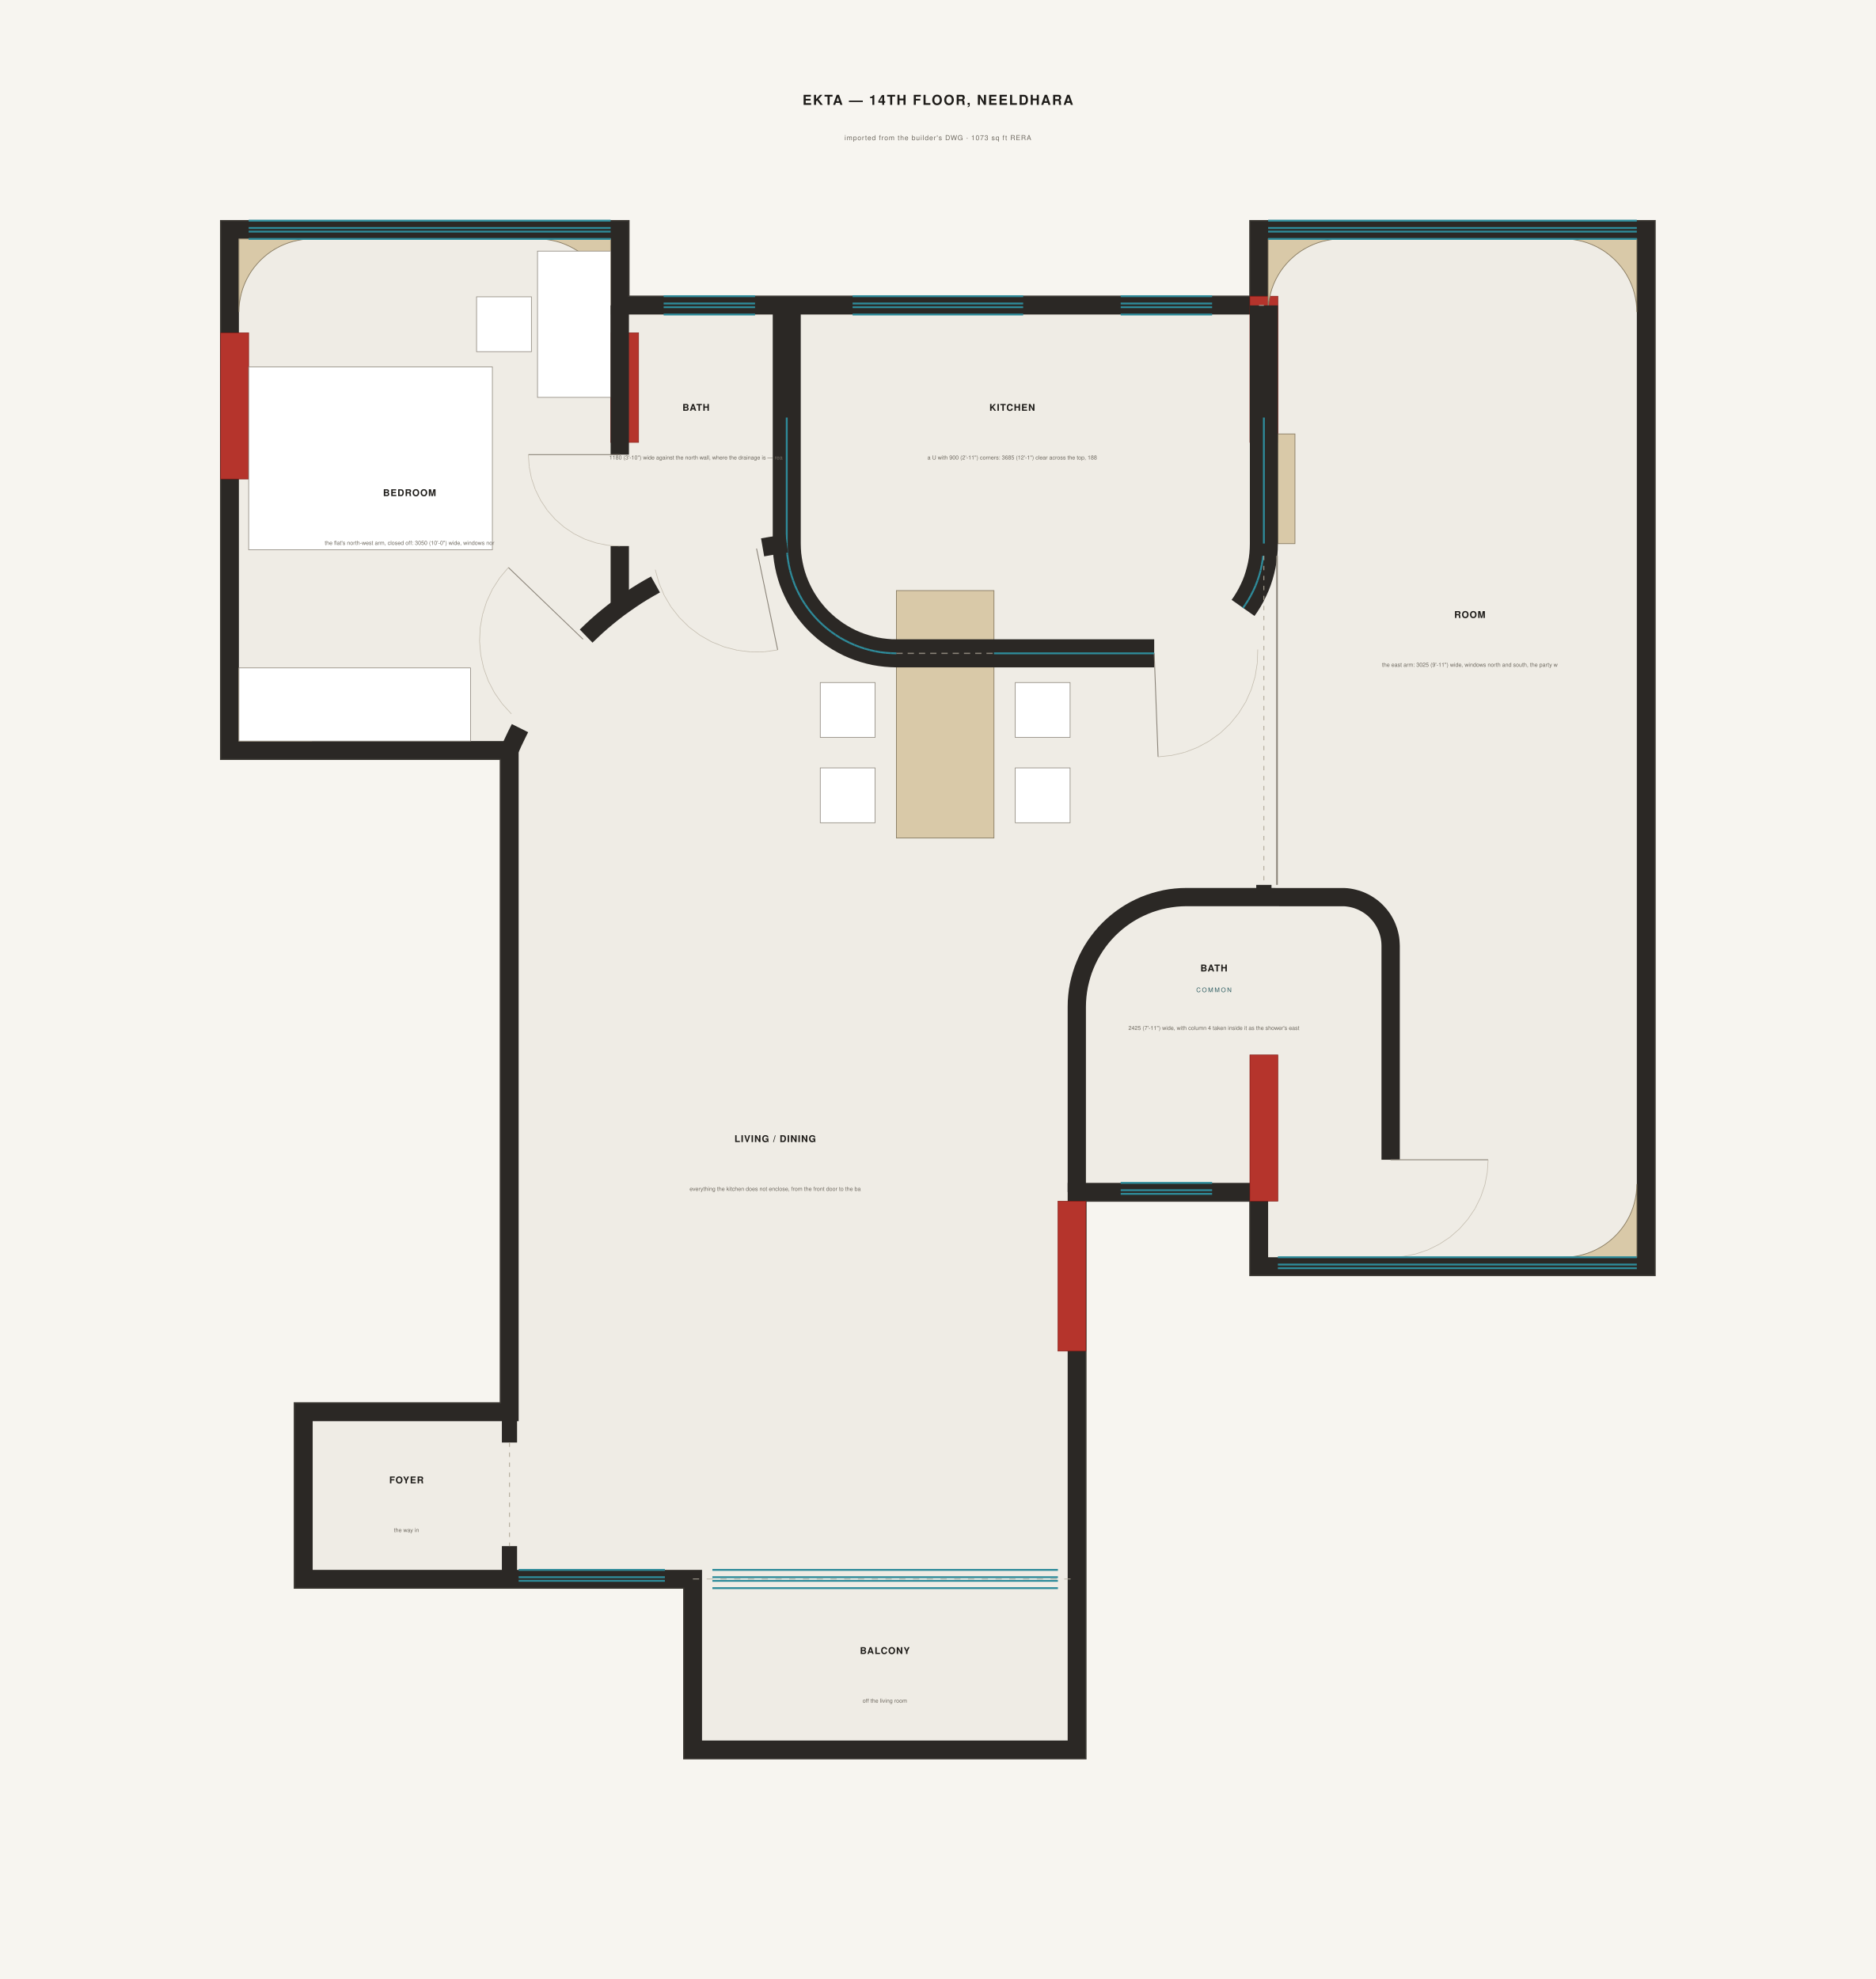
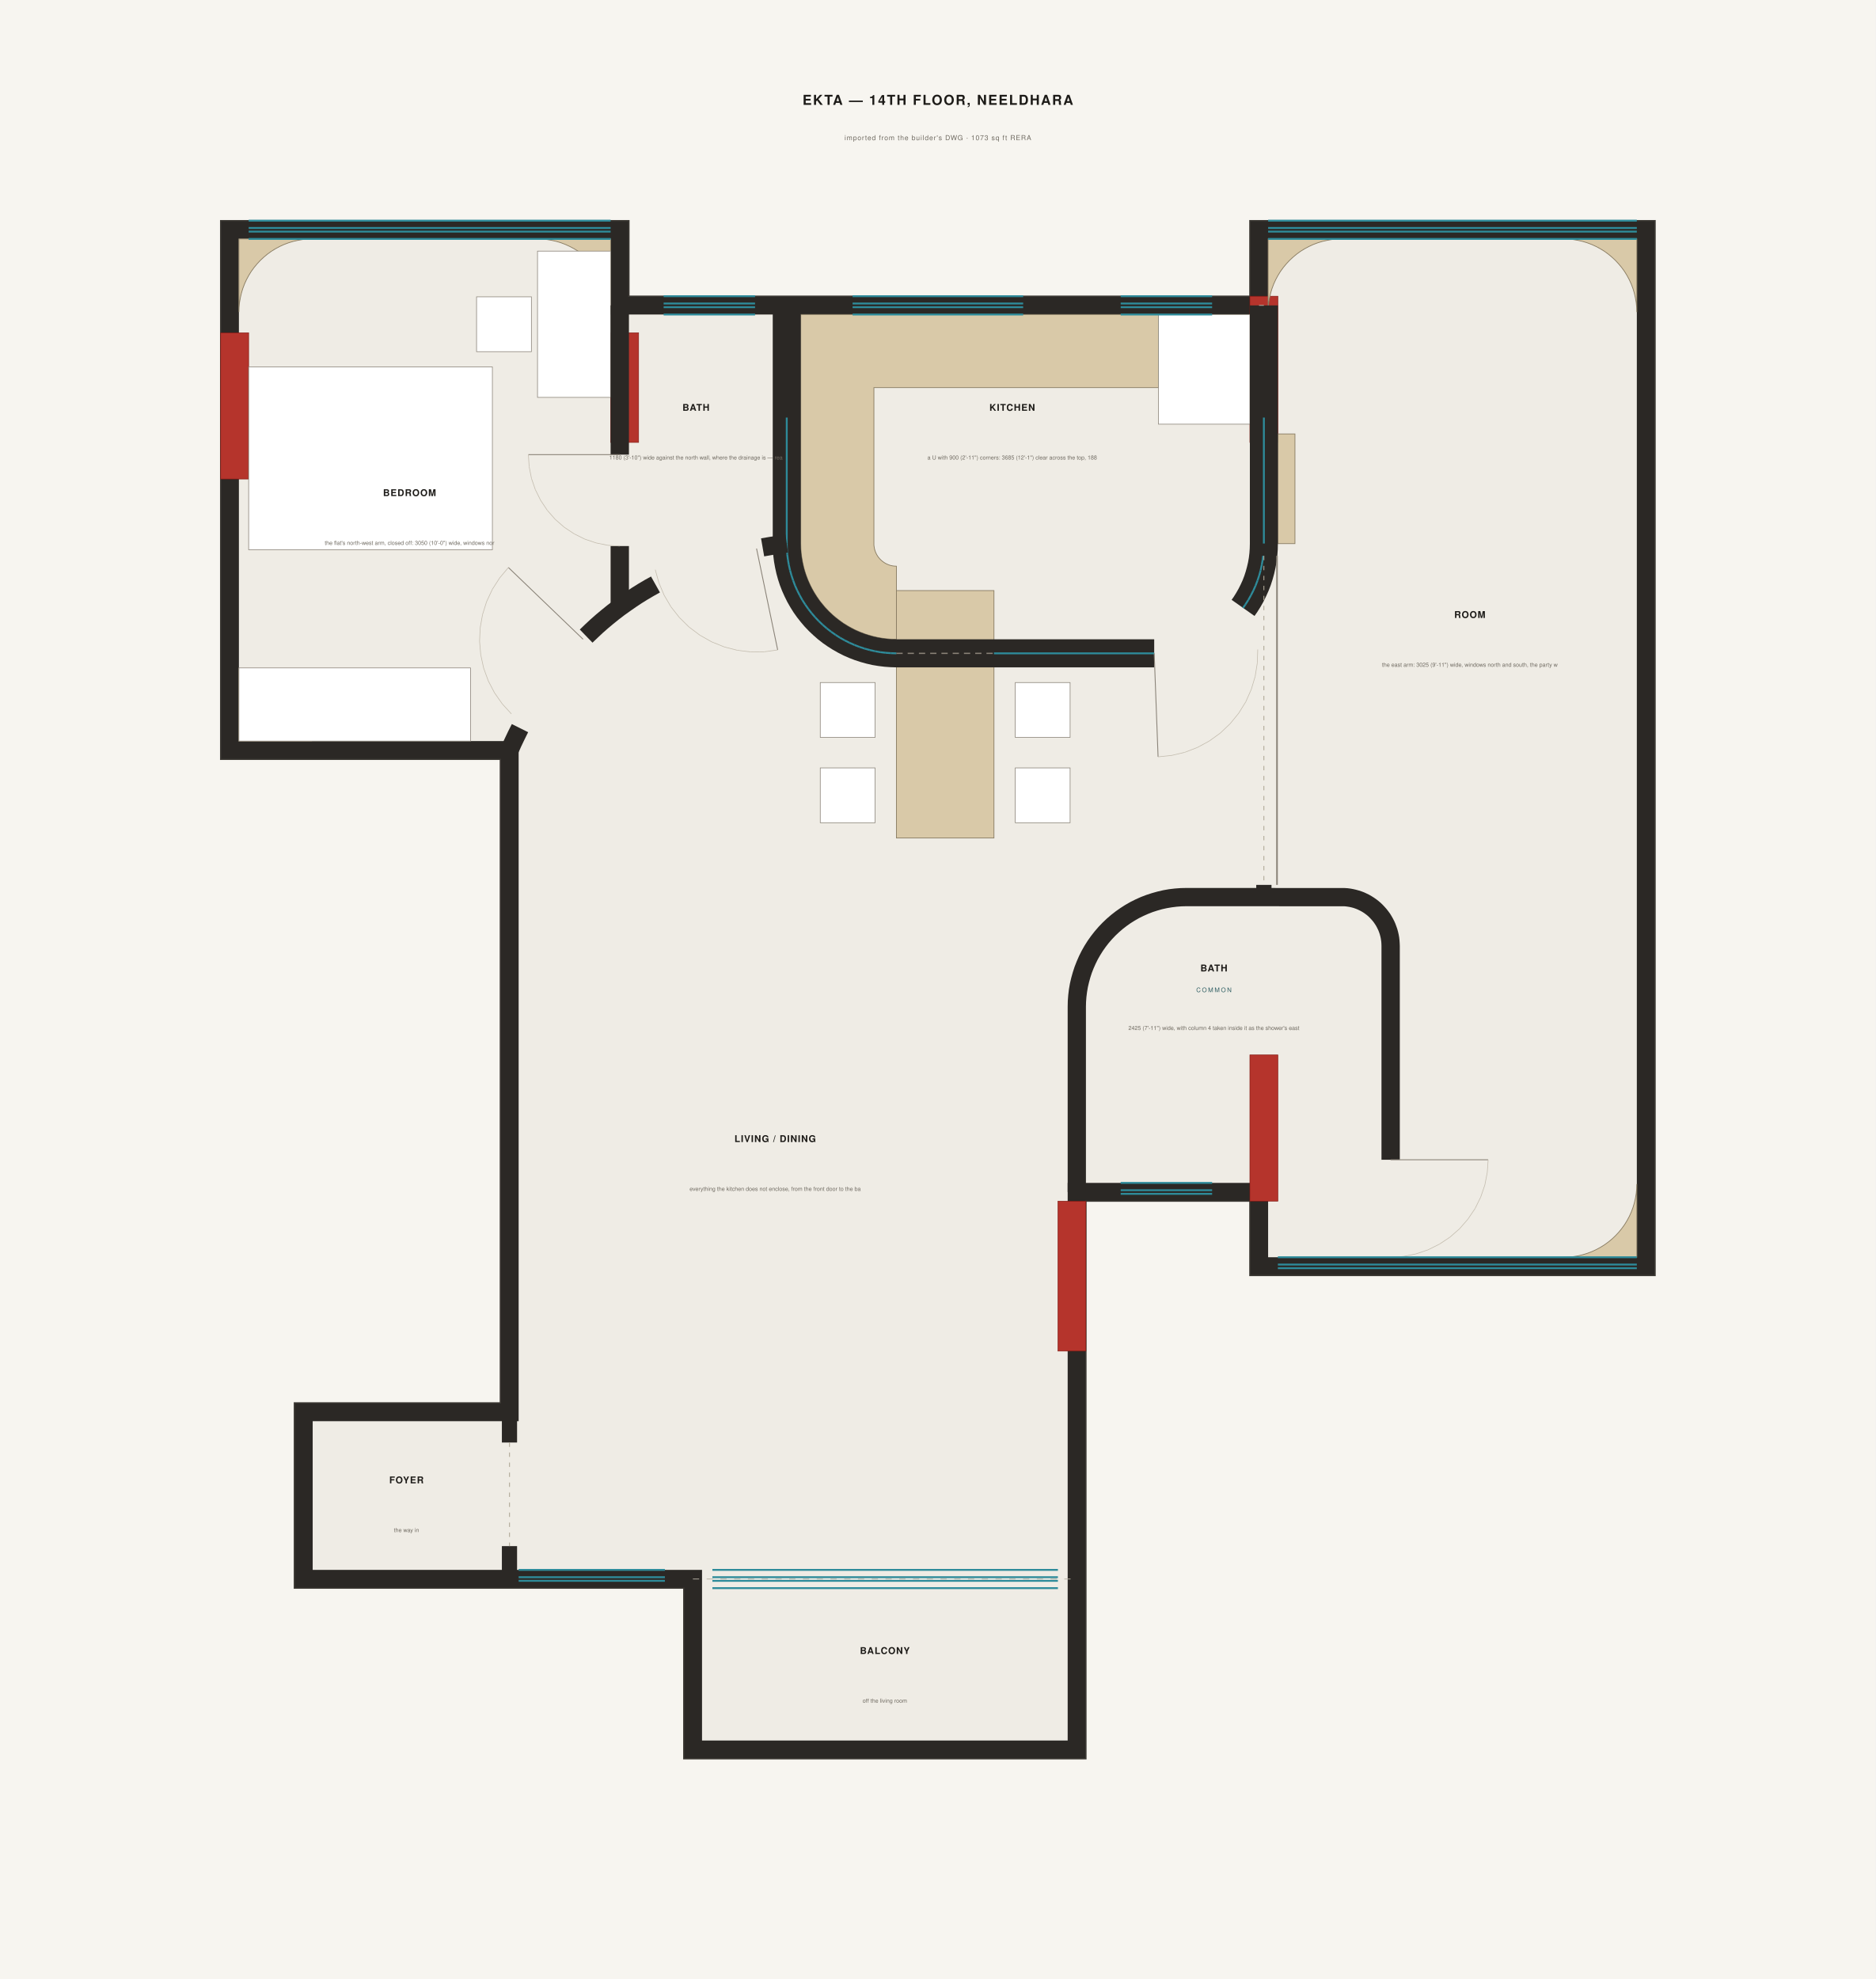
<svg xmlns="http://www.w3.org/2000/svg" width="3000" height="3165" viewBox="0 0 3000 3165">
  <rect x="0" y="0" width="3000" height="3165" fill="#f7f5f0" />
  <g id="L-floor">
    <polygon points="352.9,352.9 1005.9,352.9 1005.9,473.7 1999.0,473.7 1999.0,352.9 2647.1,352.9 2647.1,2039.9 1999.0,2039.9 1999.0,1921.0 1736.8,1921.0 1736.8,2812.8 1093.6,2812.8 1093.6,2539.9 470.8,2539.9 470.8,2243.6 800.2,2243.6 800.2,1214.4 352.9,1214.4" fill="#2b2825" stroke="#3b3833" stroke-width="2.0" />
    <polygon points="382.1,382.1 976.6,382.1 976.6,503.0 2028.2,503.0 2028.2,382.1 2617.9,382.1 2617.9,2010.7 2028.2,2010.7 2028.2,1891.8 1707.6,1891.8 1707.6,2539.9 1707.6,2783.6 1122.8,2783.6 1122.8,2539.9 1122.8,2510.7 500.1,2510.7 500.1,2272.9 829.5,2272.9 829.5,1185.2 382.1,1185.2" fill="#efece5" stroke="none" stroke-width="1.0" />
  </g>
  <g id="L-ref">
    <rect x="1999.0" y="473.7" width="44.8" height="233.9" fill="#b5342c" stroke="#7c1610" stroke-width="0.8" />
    <rect x="352.9" y="532.2" width="44.8" height="233.9" fill="#b5342c" stroke="#7c1610" stroke-width="0.8" />
    <rect x="976.6" y="532.2" width="44.8" height="175.4" fill="#b5342c" stroke="#7c1610" stroke-width="0.8" />
    <rect x="1999.0" y="1687.1" width="44.8" height="233.9" fill="#b5342c" stroke="#7c1610" stroke-width="0.8" />
    <rect x="1692.0" y="1921.0" width="44.8" height="239.8" fill="#b5342c" stroke="#7c1610" stroke-width="0.8" />
  </g>
  <g id="L-furniture">
    <polygon points="382.1,382.1 499.1,382.1 491.4,382.4 483.8,383.1 476.3,384.4 468.8,386.1 461.5,388.3 454.3,391.0 447.3,394.2 440.6,397.8 434.1,401.8 427.9,406.3 422.0,411.2 416.4,416.4 411.2,422.0 406.3,427.9 401.8,434.1 397.8,440.6 394.2,447.3 391.0,454.3 388.3,461.5 386.1,468.8 384.4,476.3 383.1,483.8 382.4,491.4 382.1,499.1" fill="#d9c9a8" stroke="#8a7d63" stroke-width="1.2" />
    <polygon points="976.6,382.1 859.7,382.1 867.3,382.4 874.9,383.1 882.5,384.4 890.0,386.1 897.3,388.3 904.4,391.0 911.4,394.2 918.2,397.8 924.7,401.8 930.9,406.3 936.8,411.2 942.4,416.4 947.6,422.0 952.5,427.9 956.9,434.1 961.0,440.6 964.6,447.3 967.7,454.3 970.4,461.5 972.7,468.8 974.4,476.3 975.6,483.8 976.4,491.4 976.6,499.1" fill="#d9c9a8" stroke="#8a7d63" stroke-width="1.2" />
    <polygon points="382.1,1185.2 382.1,1068.2 382.4,1075.9 383.1,1083.5 384.4,1091.1 386.1,1098.5 388.3,1105.9 391.0,1113.0 394.2,1120.0 397.8,1126.7 401.8,1133.2 406.3,1139.5 411.2,1145.4 416.4,1151.0 422.0,1156.2 427.9,1161.0 434.1,1165.5 440.6,1169.5 447.3,1173.1 454.3,1176.3 461.5,1179.0 468.8,1181.2 476.3,1183.0 483.8,1184.2 491.4,1184.9 499.1,1185.2" fill="#d9c9a8" stroke="#8a7d63" stroke-width="1.2" />
    <polygon points="2028.2,382.1 2028.2,499.1 2028.5,491.4 2029.2,483.8 2030.5,476.3 2032.2,468.8 2034.4,461.5 2037.1,454.3 2040.3,447.3 2043.9,440.6 2047.9,434.1 2052.4,427.9 2057.3,422.0 2062.5,416.4 2068.1,411.2 2074.0,406.3 2080.2,401.8 2086.7,397.8 2093.5,394.2 2100.4,391.0 2107.6,388.3 2114.9,386.1 2122.4,384.4 2129.9,383.1 2137.5,382.4 2145.2,382.1" fill="#d9c9a8" stroke="#8a7d63" stroke-width="1.2" />
    <polygon points="2617.9,382.1 2500.9,382.1 2508.6,382.4 2516.2,383.1 2523.7,384.4 2531.2,386.1 2538.5,388.3 2545.7,391.0 2552.7,394.2 2559.4,397.8 2565.9,401.8 2572.1,406.3 2578.0,411.2 2583.6,416.4 2588.8,422.0 2593.7,427.9 2598.2,434.1 2602.2,440.6 2605.8,447.3 2609.0,454.3 2611.7,461.5 2613.9,468.8 2615.6,476.3 2616.9,483.8 2617.6,491.4 2617.9,499.1" fill="#d9c9a8" stroke="#8a7d63" stroke-width="1.2" />
    <polygon points="2617.9,2010.7 2617.9,1893.7 2617.6,1901.4 2616.9,1909.0 2615.6,1916.6 2613.9,1924.0 2611.7,1931.3 2609.0,1938.5 2605.8,1945.5 2602.2,1952.2 2598.2,1958.7 2593.7,1964.9 2588.8,1970.9 2583.6,1976.4 2578.0,1981.7 2572.1,1986.5 2565.9,1991.0 2559.4,1995.0 2552.7,1998.6 2545.7,2001.8 2538.5,2004.5 2531.2,2006.7 2523.7,2008.5 2516.2,2009.7 2508.6,2010.4 2500.9,2010.7" fill="#d9c9a8" stroke="#8a7d63" stroke-width="1.2" />
    <polygon points="1433.7,944.5 1589.7,944.5 1589.7,1340.2 1433.7,1340.2" fill="#d9c9a8" stroke="#8a7d63" stroke-width="1.2" />
    <rect x="1311.9" y="1091.6" width="87.7" height="87.7" fill="#ffffff" stroke="#8a8378" stroke-width="1.0" />
    <rect x="1311.9" y="1228.1" width="87.7" height="87.7" fill="#ffffff" stroke="#8a8378" stroke-width="1.0" />
    <rect x="1623.8" y="1091.6" width="87.7" height="87.7" fill="#ffffff" stroke="#8a8378" stroke-width="1.0" />
    <rect x="1623.8" y="1228.1" width="87.7" height="87.7" fill="#ffffff" stroke="#8a8378" stroke-width="1.0" />
    <polygon points="2043.8,694.0 2071.1,694.0 2071.1,869.4 2043.8,869.4" fill="#d9c9a8" stroke="#8a7d63" stroke-width="1.2" />
    <rect x="382.1" y="1068.2" width="370.4" height="117.0" fill="#ffffff" stroke="#8a8378" stroke-width="1.0" />
    <rect x="397.7" y="586.8" width="389.8" height="292.4" fill="#ffffff" stroke="#8a8378" stroke-width="1.0" />
    <rect x="859.7" y="401.6" width="117.0" height="233.9" fill="#ffffff" stroke="#8a8378" stroke-width="1.0" />
    <rect x="762.2" y="474.7" width="87.7" height="87.7" fill="#ffffff" stroke="#8a8378" stroke-width="1.0" />
+     <polygon points="1433.7,1022.4 1423.7,1022.1 1413.7,1021.1 1403.9,1019.5 1394.1,1017.2 1384.5,1014.3 1375.2,1010.8 1366.1,1006.7 1357.2,1001.9 1348.7,996.7 1340.6,990.8 1332.8,984.5 1325.5,977.6 1318.7,970.3 1312.3,962.6 1306.5,954.4 1301.2,945.9 1296.5,937.1 1292.4,928.0 1288.8,918.6 1285.9,909.0 1283.7,899.3 1282.0,889.4 1281.0,879.4 1280.7,869.4 1280.7,503.0 1852.8,503.0 1852.8,619.9 1397.7,619.9 1397.7,869.4 1397.7,871.8 1398.0,874.1 1398.4,876.5 1398.9,878.8 1399.6,881.0 1400.4,883.2 1401.4,885.4 1402.5,887.5 1403.7,889.5 1405.1,891.4 1406.6,893.2 1408.2,894.9 1409.9,896.5 1411.8,898.0 1413.7,899.4 1415.7,900.7 1417.8,901.8 1419.9,902.7 1422.1,903.6 1424.4,904.3 1426.7,904.8 1429.0,905.2 1431.4,905.4 1433.7,905.5" fill="#d9c9a8" stroke="#8a7d63" stroke-width="1.2" />
+     <rect x="1852.8" y="503.0" width="146.2" height="175.4" fill="#ffffff" stroke="#8a8378" stroke-width="1.0" />
  </g>
  <g id="L-floor-walls">
    <polygon points="1235.9,488.4 1235.9,869.4 1236.1,879.1 1236.8,888.8 1238.0,898.5 1239.7,908.0 1241.8,917.5 1244.4,926.9 1247.4,936.1 1250.9,945.1 1254.9,954.0 1259.2,962.7 1264.0,971.1 1269.2,979.4 1274.8,987.3 1280.8,994.9 1287.1,1002.3 1293.8,1009.3 1300.9,1016.0 1308.2,1022.4 1315.9,1028.4 1323.8,1033.9 1332.0,1039.1 1340.5,1043.9 1349.1,1048.3 1358.0,1052.2 1367.1,1055.7 1376.3,1058.7 1385.6,1061.3 1395.1,1063.5 1404.7,1065.1 1414.4,1066.3 1424.0,1067.0 1433.7,1067.3 1846.0,1067.3 1846.0,1022.4 1433.7,1022.4 1426.2,1022.3 1418.7,1021.7 1411.3,1020.8 1403.9,1019.5 1396.6,1017.9 1389.3,1015.8 1382.2,1013.5 1375.2,1010.8 1368.3,1007.8 1361.6,1004.4 1355.1,1000.7 1348.7,996.7 1342.6,992.3 1336.6,987.7 1331.0,982.8 1325.5,977.6 1320.3,972.2 1315.5,966.5 1310.8,960.6 1306.5,954.4 1302.5,948.1 1298.8,941.6 1295.4,934.8 1292.4,928.0 1289.7,921.0 1287.3,913.9 1285.3,906.6 1283.7,899.3 1282.4,891.9 1281.4,884.4 1280.9,877.0 1280.7,869.4 1280.7,488.4" fill="#2b2825" stroke="none" stroke-width="1.0" />
    <polygon points="2006.4,985.1 2010.5,979.3 2015.7,971.1 2020.5,962.7 2024.8,954.0 2028.8,945.1 2032.3,936.1 2035.3,926.9 2037.9,917.5 2040.0,908.0 2041.7,898.5 2042.9,888.8 2043.6,879.1 2043.8,869.4 2043.8,488.4 1999.0,488.4 1999.0,869.4 1998.8,877.0 1998.3,884.4 1997.4,891.9 1996.1,899.3 1994.4,906.6 1992.4,913.9 1990.1,921.0 1987.4,928.0 1984.3,934.8 1980.9,941.6 1977.2,948.1 1973.2,954.5 1969.8,959.3" fill="#2b2825" stroke="none" stroke-width="1.0" />
    <line x1="1258.3" y1="667.8" x2="1258.3" y2="869.4" stroke="#2e8b9a" stroke-width="3.0" />
    <line x1="1258.3" y1="869.4" x2="1258.5" y2="878.0" stroke="#2e8b9a" stroke-width="3.0" />
    <line x1="1258.5" y1="878.0" x2="1259.1" y2="886.6" stroke="#2e8b9a" stroke-width="3.0" />
    <line x1="1259.1" y1="886.6" x2="1260.2" y2="895.2" stroke="#2e8b9a" stroke-width="3.0" />
    <line x1="1260.2" y1="895.2" x2="1261.7" y2="903.7" stroke="#2e8b9a" stroke-width="3.0" />
    <line x1="1261.7" y1="903.7" x2="1263.6" y2="912.1" stroke="#2e8b9a" stroke-width="3.0" />
    <line x1="1263.6" y1="912.1" x2="1265.9" y2="920.4" stroke="#2e8b9a" stroke-width="3.0" />
    <line x1="1265.9" y1="920.4" x2="1268.6" y2="928.5" stroke="#2e8b9a" stroke-width="3.0" />
    <line x1="1268.6" y1="928.5" x2="1271.6" y2="936.6" stroke="#2e8b9a" stroke-width="3.0" />
    <line x1="1271.6" y1="936.6" x2="1275.1" y2="944.4" stroke="#2e8b9a" stroke-width="3.0" />
    <line x1="1275.1" y1="944.4" x2="1279.0" y2="952.1" stroke="#2e8b9a" stroke-width="3.0" />
    <line x1="1279.0" y1="952.1" x2="1283.2" y2="959.6" stroke="#2e8b9a" stroke-width="3.0" />
    <line x1="1283.2" y1="959.6" x2="1287.9" y2="966.9" stroke="#2e8b9a" stroke-width="3.0" />
    <line x1="1287.9" y1="966.9" x2="1292.8" y2="973.9" stroke="#2e8b9a" stroke-width="3.0" />
    <line x1="1292.8" y1="973.9" x2="1298.1" y2="980.7" stroke="#2e8b9a" stroke-width="3.0" />
    <line x1="1298.1" y1="980.7" x2="1303.7" y2="987.2" stroke="#2e8b9a" stroke-width="3.0" />
    <line x1="1303.7" y1="987.2" x2="1309.7" y2="993.5" stroke="#2e8b9a" stroke-width="3.0" />
    <line x1="1309.7" y1="993.5" x2="1315.9" y2="999.4" stroke="#2e8b9a" stroke-width="3.0" />
    <line x1="1315.9" y1="999.4" x2="1322.4" y2="1005.0" stroke="#2e8b9a" stroke-width="3.0" />
    <line x1="1322.4" y1="1005.0" x2="1329.2" y2="1010.3" stroke="#2e8b9a" stroke-width="3.0" />
    <line x1="1329.2" y1="1010.3" x2="1336.3" y2="1015.3" stroke="#2e8b9a" stroke-width="3.0" />
    <line x1="1336.3" y1="1015.3" x2="1343.5" y2="1019.9" stroke="#2e8b9a" stroke-width="3.0" />
    <line x1="1343.5" y1="1019.9" x2="1351.0" y2="1024.1" stroke="#2e8b9a" stroke-width="3.0" />
    <line x1="1351.0" y1="1024.1" x2="1358.7" y2="1028.0" stroke="#2e8b9a" stroke-width="3.0" />
    <line x1="1358.7" y1="1028.0" x2="1366.6" y2="1031.5" stroke="#2e8b9a" stroke-width="3.0" />
    <line x1="1366.6" y1="1031.5" x2="1374.6" y2="1034.6" stroke="#2e8b9a" stroke-width="3.0" />
    <line x1="1374.6" y1="1034.6" x2="1382.8" y2="1037.3" stroke="#2e8b9a" stroke-width="3.0" />
    <line x1="1382.8" y1="1037.3" x2="1391.1" y2="1039.6" stroke="#2e8b9a" stroke-width="3.0" />
    <line x1="1391.1" y1="1039.6" x2="1399.5" y2="1041.5" stroke="#2e8b9a" stroke-width="3.0" />
    <line x1="1399.5" y1="1041.5" x2="1408.0" y2="1043.0" stroke="#2e8b9a" stroke-width="3.0" />
    <line x1="1408.0" y1="1043.0" x2="1416.5" y2="1044.0" stroke="#2e8b9a" stroke-width="3.0" />
    <line x1="1416.5" y1="1044.0" x2="1425.1" y2="1044.6" stroke="#2e8b9a" stroke-width="3.0" />
    <line x1="1425.1" y1="1044.6" x2="1433.7" y2="1044.9" stroke="#2e8b9a" stroke-width="3.0" />
    <line x1="1433.7" y1="1044.9" x2="1589.7" y2="1044.9" stroke="#8a8378" stroke-width="2.0" stroke-dasharray="10 8" />
    <line x1="1589.7" y1="1044.9" x2="1846.0" y2="1044.9" stroke="#2e8b9a" stroke-width="3.0" />
    <line x1="1846.0" y1="1044.9" x2="1852.2" y2="1210.4" stroke="#8a8378" stroke-width="1.4" />
    <line x1="1852.2" y1="1210.4" x2="1873.7" y2="1208.2" stroke="#c3bcae" stroke-width="1.0" />
    <line x1="1873.7" y1="1208.2" x2="1894.8" y2="1203.2" stroke="#c3bcae" stroke-width="1.0" />
    <line x1="1894.8" y1="1203.2" x2="1915.1" y2="1195.4" stroke="#c3bcae" stroke-width="1.0" />
    <line x1="1915.1" y1="1195.4" x2="1934.1" y2="1185.1" stroke="#c3bcae" stroke-width="1.0" />
    <line x1="1934.1" y1="1185.1" x2="1951.7" y2="1172.4" stroke="#c3bcae" stroke-width="1.0" />
    <line x1="1951.7" y1="1172.4" x2="1967.4" y2="1157.5" stroke="#c3bcae" stroke-width="1.0" />
    <line x1="1967.4" y1="1157.5" x2="1981.1" y2="1140.7" stroke="#c3bcae" stroke-width="1.0" />
    <line x1="1981.1" y1="1140.7" x2="1992.5" y2="1122.3" stroke="#c3bcae" stroke-width="1.0" />
    <line x1="1992.5" y1="1122.3" x2="2001.3" y2="1102.5" stroke="#c3bcae" stroke-width="1.0" />
    <line x1="2001.3" y1="1102.5" x2="2007.5" y2="1081.7" stroke="#c3bcae" stroke-width="1.0" />
    <line x1="2007.5" y1="1081.7" x2="2010.9" y2="1060.3" stroke="#c3bcae" stroke-width="1.0" />
    <line x1="2010.9" y1="1060.3" x2="2011.6" y2="1038.7" stroke="#c3bcae" stroke-width="1.0" />
    <line x1="1988.1" y1="972.2" x2="1991.8" y2="966.9" stroke="#2e8b9a" stroke-width="3.0" />
    <line x1="1991.8" y1="966.9" x2="1996.5" y2="959.6" stroke="#2e8b9a" stroke-width="3.0" />
    <line x1="1996.5" y1="959.6" x2="2000.7" y2="952.1" stroke="#2e8b9a" stroke-width="3.0" />
    <line x1="2000.7" y1="952.1" x2="2004.6" y2="944.4" stroke="#2e8b9a" stroke-width="3.0" />
    <line x1="2004.6" y1="944.4" x2="2008.1" y2="936.6" stroke="#2e8b9a" stroke-width="3.0" />
    <line x1="2008.1" y1="936.6" x2="2011.2" y2="928.5" stroke="#2e8b9a" stroke-width="3.0" />
    <line x1="2011.2" y1="928.5" x2="2013.9" y2="920.4" stroke="#2e8b9a" stroke-width="3.0" />
    <line x1="2013.9" y1="920.4" x2="2016.2" y2="912.1" stroke="#2e8b9a" stroke-width="3.0" />
    <line x1="2016.2" y1="912.1" x2="2018.0" y2="903.7" stroke="#2e8b9a" stroke-width="3.0" />
    <line x1="2018.0" y1="903.7" x2="2019.5" y2="895.2" stroke="#2e8b9a" stroke-width="3.0" />
    <line x1="2019.5" y1="895.2" x2="2020.6" y2="886.6" stroke="#2e8b9a" stroke-width="3.0" />
    <line x1="2020.6" y1="886.6" x2="2021.2" y2="878.0" stroke="#2e8b9a" stroke-width="3.0" />
    <line x1="2021.2" y1="878.0" x2="2021.4" y2="869.4" stroke="#2e8b9a" stroke-width="3.0" />
    <line x1="2021.4" y1="869.4" x2="2021.4" y2="667.8" stroke="#2e8b9a" stroke-width="3.0" />
    <line x1="2021.4" y1="488.4" x2="2013.6" y2="488.4" stroke="#b9b2a4" stroke-width="1.2" stroke-dasharray="10 12" />
    <polygon points="976.6,488.4 976.6,727.1 1005.9,727.1 1005.9,488.4" fill="#2b2825" stroke="none" stroke-width="1.0" />
    <polygon points="976.6,873.3 976.6,971.3 1005.9,971.3 1005.9,873.3" fill="#2b2825" stroke="none" stroke-width="1.0" />
    <line x1="991.3" y1="727.1" x2="845.1" y2="727.1" stroke="#8a8378" stroke-width="1.4" />
    <line x1="845.1" y1="727.1" x2="846.3" y2="746.2" stroke="#c3bcae" stroke-width="1.0" />
    <line x1="846.3" y1="746.2" x2="850.0" y2="765.0" stroke="#c3bcae" stroke-width="1.0" />
    <line x1="850.0" y1="765.0" x2="856.2" y2="783.1" stroke="#c3bcae" stroke-width="1.0" />
    <line x1="856.2" y1="783.1" x2="864.7" y2="800.2" stroke="#c3bcae" stroke-width="1.0" />
    <line x1="864.7" y1="800.2" x2="875.3" y2="816.1" stroke="#c3bcae" stroke-width="1.0" />
    <line x1="875.3" y1="816.1" x2="887.9" y2="830.5" stroke="#c3bcae" stroke-width="1.0" />
    <line x1="887.9" y1="830.5" x2="902.3" y2="843.1" stroke="#c3bcae" stroke-width="1.0" />
    <line x1="902.3" y1="843.1" x2="918.2" y2="853.7" stroke="#c3bcae" stroke-width="1.0" />
    <line x1="918.2" y1="853.7" x2="935.3" y2="862.2" stroke="#c3bcae" stroke-width="1.0" />
    <line x1="935.3" y1="862.2" x2="953.4" y2="868.3" stroke="#c3bcae" stroke-width="1.0" />
    <line x1="953.4" y1="868.3" x2="972.2" y2="872.1" stroke="#c3bcae" stroke-width="1.0" />
    <line x1="972.2" y1="872.1" x2="991.3" y2="873.3" stroke="#c3bcae" stroke-width="1.0" />
    <polygon points="818.6,1158.0 812.7,1169.7 807.0,1181.7 801.5,1193.8 828.2,1205.9 833.5,1194.0 839.0,1182.5 844.7,1171.0" fill="#2b2825" stroke="none" stroke-width="1.0" />
    <polygon points="1041.2,922.0 1030.9,927.7 1020.6,933.8 1010.5,940.1 1000.6,946.7 990.9,953.4 981.3,960.4 971.8,967.6 962.6,975.0 953.5,982.6 944.5,990.5 935.8,998.6 927.3,1006.8 947.6,1027.8 955.9,1019.9 964.1,1012.2 972.5,1004.8 981.1,997.6 989.8,990.6 998.7,983.8 1007.8,977.3 1017.0,970.9 1026.3,964.7 1035.8,958.8 1045.5,953.1 1055.5,947.5" fill="#2b2825" stroke="none" stroke-width="1.0" />
    <polygon points="1256.3,854.9 1243.1,856.7 1230.0,858.8 1217.2,861.0 1222.2,889.8 1234.8,887.6 1247.4,885.7 1260.3,883.9" fill="#2b2825" stroke="none" stroke-width="1.0" />
    <line x1="1210.0" y1="877.3" x2="1243.8" y2="1039.4" stroke="#8a8378" stroke-width="1.4" />
    <line x1="1243.8" y1="1039.4" x2="1222.4" y2="1042.4" stroke="#c3bcae" stroke-width="1.0" />
    <line x1="1222.4" y1="1042.4" x2="1200.7" y2="1042.6" stroke="#c3bcae" stroke-width="1.0" />
    <line x1="1200.7" y1="1042.6" x2="1179.3" y2="1040.0" stroke="#c3bcae" stroke-width="1.0" />
    <line x1="1179.3" y1="1040.0" x2="1158.3" y2="1034.6" stroke="#c3bcae" stroke-width="1.0" />
    <line x1="1158.3" y1="1034.6" x2="1138.2" y2="1026.5" stroke="#c3bcae" stroke-width="1.0" />
    <line x1="1138.2" y1="1026.5" x2="1119.3" y2="1015.8" stroke="#c3bcae" stroke-width="1.0" />
    <line x1="1119.3" y1="1015.8" x2="1102.0" y2="1002.8" stroke="#c3bcae" stroke-width="1.0" />
    <line x1="1102.0" y1="1002.8" x2="1086.6" y2="987.6" stroke="#c3bcae" stroke-width="1.0" />
    <line x1="1086.6" y1="987.6" x2="1073.2" y2="970.6" stroke="#c3bcae" stroke-width="1.0" />
    <line x1="1073.2" y1="970.6" x2="1062.2" y2="951.9" stroke="#c3bcae" stroke-width="1.0" />
    <line x1="1062.2" y1="951.9" x2="1053.8" y2="932.0" stroke="#c3bcae" stroke-width="1.0" />
    <line x1="1053.8" y1="932.0" x2="1048.0" y2="911.1" stroke="#c3bcae" stroke-width="1.0" />
    <line x1="932.5" y1="1022.3" x2="813.1" y2="907.6" stroke="#8a8378" stroke-width="1.4" />
    <line x1="813.1" y1="907.6" x2="799.2" y2="924.2" stroke="#c3bcae" stroke-width="1.0" />
    <line x1="799.2" y1="924.2" x2="787.5" y2="942.4" stroke="#c3bcae" stroke-width="1.0" />
    <line x1="787.5" y1="942.4" x2="778.3" y2="962.1" stroke="#c3bcae" stroke-width="1.0" />
    <line x1="778.3" y1="962.1" x2="771.8" y2="982.7" stroke="#c3bcae" stroke-width="1.0" />
    <line x1="771.8" y1="982.7" x2="768.0" y2="1004.0" stroke="#c3bcae" stroke-width="1.0" />
    <line x1="768.0" y1="1004.0" x2="767.0" y2="1025.7" stroke="#c3bcae" stroke-width="1.0" />
    <line x1="767.0" y1="1025.7" x2="768.9" y2="1047.2" stroke="#c3bcae" stroke-width="1.0" />
    <line x1="768.9" y1="1047.2" x2="773.5" y2="1068.4" stroke="#c3bcae" stroke-width="1.0" />
    <line x1="773.5" y1="1068.4" x2="780.9" y2="1088.8" stroke="#c3bcae" stroke-width="1.0" />
    <line x1="780.9" y1="1088.8" x2="790.9" y2="1108.0" stroke="#c3bcae" stroke-width="1.0" />
    <line x1="790.9" y1="1108.0" x2="803.3" y2="1125.7" stroke="#c3bcae" stroke-width="1.0" />
    <line x1="803.3" y1="1125.7" x2="817.9" y2="1141.7" stroke="#c3bcae" stroke-width="1.0" />
    <polygon points="2009.2,869.4 2009.2,888.9 2033.6,888.9 2033.6,869.4" fill="#2b2825" stroke="none" stroke-width="1.0" />
    <polygon points="2009.2,1415.2 2009.2,1434.7 2033.6,1434.7 2033.6,1415.2" fill="#2b2825" stroke="none" stroke-width="1.0" />
    <line x1="2021.4" y1="888.9" x2="2021.4" y2="1415.2" stroke="#b0a897" stroke-width="1.4" stroke-dasharray="7 9" />
    <line x1="2042.4" y1="888.9" x2="2042.4" y2="1415.2" stroke="#8a8378" stroke-width="2.6" />
    <polygon points="1736.8,1906.4 1736.8,1610.1 1737.0,1602.2 1737.6,1594.4 1738.6,1586.5 1739.9,1578.8 1741.7,1571.1 1743.8,1563.4 1746.2,1556.0 1749.1,1548.6 1752.3,1541.4 1755.8,1534.3 1759.7,1527.5 1763.9,1520.8 1768.5,1514.3 1773.3,1508.1 1778.5,1502.1 1783.9,1496.4 1789.6,1491.0 1795.6,1485.8 1801.8,1481.0 1808.3,1476.4 1815.0,1472.2 1821.8,1468.3 1828.9,1464.8 1836.1,1461.6 1843.5,1458.7 1850.9,1456.3 1858.6,1454.1 1866.3,1452.4 1874.0,1451.1 1881.9,1450.1 1889.7,1449.5 1897.6,1449.3 2150.0,1449.4 2152.4,1449.6 2155.4,1450.0 2158.5,1450.5 2161.6,1451.2 2164.6,1452.0 2167.5,1453.0 2170.4,1454.1 2173.2,1455.4 2176.0,1456.8 2178.7,1458.3 2181.4,1460.0 2183.9,1461.8 2186.4,1463.7 2188.7,1465.7 2190.9,1467.9 2193.1,1470.2 2195.1,1472.5 2197.0,1474.9 2198.8,1477.5 2200.5,1480.1 2202.0,1482.8 2203.4,1485.6 2204.7,1488.4 2205.8,1491.3 2206.8,1494.3 2207.6,1497.3 2208.3,1500.3 2208.8,1503.4 2209.2,1506.4 2209.4,1509.6 2209.5,1512.7 2209.5,1854.8 2238.8,1854.8 2238.8,1512.7 2238.6,1508.1 2238.3,1503.6 2237.8,1499.1 2237.0,1494.6 2236.0,1490.2 2234.8,1485.8 2233.3,1481.5 2231.7,1477.2 2229.9,1473.1 2227.8,1469.0 2225.6,1465.1 2223.2,1461.2 2220.5,1457.5 2217.7,1453.9 2214.7,1450.5 2211.6,1447.2 2208.4,1444.1 2204.9,1441.1 2201.3,1438.3 2197.6,1435.7 2193.8,1433.3 2189.8,1431.0 2185.7,1429.0 2181.6,1427.1 2177.4,1425.5 2173.0,1424.1 2168.6,1422.9 2164.2,1421.9 2159.8,1421.1 2155.2,1420.5 2150.0,1420.2 1897.6,1420.1 1888.3,1420.3 1879.0,1421.0 1869.7,1422.1 1860.5,1423.7 1851.5,1425.8 1842.5,1428.3 1833.6,1431.2 1824.9,1434.5 1816.4,1438.3 1808.0,1442.5 1799.9,1447.1 1792.1,1452.1 1784.4,1457.5 1777.1,1463.2 1770.0,1469.3 1763.3,1475.7 1756.8,1482.5 1750.7,1489.6 1745.0,1496.9 1739.6,1504.5 1734.6,1512.4 1730.0,1520.5 1725.8,1528.9 1722.1,1537.4 1718.7,1546.1 1715.8,1555.0 1713.3,1563.9 1711.2,1573.0 1709.6,1582.2 1708.5,1591.5 1707.8,1600.8 1707.6,1610.1 1707.6,1906.4" fill="#2b2825" stroke="none" stroke-width="1.0" />
    <polygon points="2209.5,2010.7 2209.5,2025.3 2238.8,2025.3 2238.8,2010.7" fill="#2b2825" stroke="none" stroke-width="1.0" />
    <line x1="2224.1" y1="1854.8" x2="2380.1" y2="1854.8" stroke="#8a8378" stroke-width="1.4" />
    <line x1="2380.1" y1="1854.8" x2="2378.7" y2="1875.1" stroke="#c3bcae" stroke-width="1.0" />
    <line x1="2378.7" y1="1875.1" x2="2374.8" y2="1895.2" stroke="#c3bcae" stroke-width="1.0" />
    <line x1="2374.8" y1="1895.2" x2="2368.2" y2="1914.5" stroke="#c3bcae" stroke-width="1.0" />
    <line x1="2368.2" y1="1914.5" x2="2359.2" y2="1932.8" stroke="#c3bcae" stroke-width="1.0" />
    <line x1="2359.2" y1="1932.8" x2="2347.8" y2="1949.7" stroke="#c3bcae" stroke-width="1.0" />
    <line x1="2347.8" y1="1949.7" x2="2334.4" y2="1965.1" stroke="#c3bcae" stroke-width="1.0" />
    <line x1="2334.4" y1="1965.1" x2="2319.1" y2="1978.5" stroke="#c3bcae" stroke-width="1.0" />
    <line x1="2319.1" y1="1978.5" x2="2302.1" y2="1989.8" stroke="#c3bcae" stroke-width="1.0" />
    <line x1="2302.1" y1="1989.8" x2="2283.8" y2="1998.9" stroke="#c3bcae" stroke-width="1.0" />
    <line x1="2283.8" y1="1998.9" x2="2264.5" y2="2005.4" stroke="#c3bcae" stroke-width="1.0" />
    <line x1="2264.5" y1="2005.4" x2="2244.5" y2="2009.4" stroke="#c3bcae" stroke-width="1.0" />
    <line x1="2244.5" y1="2009.4" x2="2224.1" y2="2010.7" stroke="#c3bcae" stroke-width="1.0" />
    <polygon points="802.7,2258.2 802.7,2307.0 827.0,2307.0 827.0,2258.2" fill="#2b2825" stroke="none" stroke-width="1.0" />
    <polygon points="802.7,2472.7 802.7,2525.3 827.0,2525.3 827.0,2472.7" fill="#2b2825" stroke="none" stroke-width="1.0" />
    <line x1="814.9" y1="2307.0" x2="814.9" y2="2472.7" stroke="#b0a897" stroke-width="1.4" stroke-dasharray="7 9" />
    <line x1="1108.2" y1="2525.3" x2="1722.2" y2="2525.3" stroke="#b9b2a4" stroke-width="1.2" stroke-dasharray="10 12" />
    <line x1="397.7" y1="352.9" x2="976.6" y2="352.9" stroke="#2e8b9a" stroke-width="3.0" />
    <line x1="2028.2" y1="352.9" x2="2617.9" y2="352.9" stroke="#2e8b9a" stroke-width="3.0" />
    <line x1="397.7" y1="364.6" x2="976.6" y2="364.6" stroke="#2e8b9a" stroke-width="3.0" />
    <line x1="2028.2" y1="364.6" x2="2617.9" y2="364.6" stroke="#2e8b9a" stroke-width="3.0" />
    <line x1="397.7" y1="370.4" x2="976.6" y2="370.4" stroke="#2e8b9a" stroke-width="3.0" />
    <line x1="2028.2" y1="370.4" x2="2617.9" y2="370.4" stroke="#2e8b9a" stroke-width="3.0" />
    <line x1="397.7" y1="382.1" x2="976.6" y2="382.1" stroke="#2e8b9a" stroke-width="3.0" />
    <line x1="2028.2" y1="382.1" x2="2617.9" y2="382.1" stroke="#2e8b9a" stroke-width="3.0" />
    <line x1="1061.4" y1="473.7" x2="1207.6" y2="473.7" stroke="#2e8b9a" stroke-width="3.0" />
    <line x1="1363.6" y1="473.7" x2="1636.4" y2="473.7" stroke="#2e8b9a" stroke-width="3.0" />
    <line x1="1792.4" y1="473.7" x2="1938.6" y2="473.7" stroke="#2e8b9a" stroke-width="3.0" />
    <line x1="1061.4" y1="485.4" x2="1207.6" y2="485.4" stroke="#2e8b9a" stroke-width="3.0" />
    <line x1="1363.6" y1="485.4" x2="1636.4" y2="485.4" stroke="#2e8b9a" stroke-width="3.0" />
    <line x1="1792.4" y1="485.4" x2="1938.6" y2="485.4" stroke="#2e8b9a" stroke-width="3.0" />
    <line x1="1061.4" y1="491.3" x2="1207.6" y2="491.3" stroke="#2e8b9a" stroke-width="3.0" />
    <line x1="1363.6" y1="491.3" x2="1636.4" y2="491.3" stroke="#2e8b9a" stroke-width="3.0" />
    <line x1="1792.4" y1="491.3" x2="1938.6" y2="491.3" stroke="#2e8b9a" stroke-width="3.0" />
    <line x1="1061.4" y1="503.0" x2="1207.6" y2="503.0" stroke="#2e8b9a" stroke-width="3.0" />
    <line x1="1363.6" y1="503.0" x2="1636.4" y2="503.0" stroke="#2e8b9a" stroke-width="3.0" />
    <line x1="1792.4" y1="503.0" x2="1938.6" y2="503.0" stroke="#2e8b9a" stroke-width="3.0" />
    <line x1="1792.4" y1="1891.8" x2="1938.6" y2="1891.8" stroke="#2e8b9a" stroke-width="3.0" />
    <line x1="1792.4" y1="1903.5" x2="1938.6" y2="1903.5" stroke="#2e8b9a" stroke-width="3.0" />
    <line x1="1792.4" y1="1909.3" x2="1938.6" y2="1909.3" stroke="#2e8b9a" stroke-width="3.0" />
    <line x1="2043.8" y1="2010.7" x2="2617.9" y2="2010.7" stroke="#2e8b9a" stroke-width="3.0" />
    <line x1="2043.8" y1="2022.4" x2="2617.9" y2="2022.4" stroke="#2e8b9a" stroke-width="3.0" />
    <line x1="2043.8" y1="2028.2" x2="2617.9" y2="2028.2" stroke="#2e8b9a" stroke-width="3.0" />
    <line x1="829.5" y1="2510.7" x2="1063.4" y2="2510.7" stroke="#2e8b9a" stroke-width="3.0" />
    <line x1="1139.4" y1="2510.7" x2="1692.0" y2="2510.7" stroke="#2e8b9a" stroke-width="3.0" />
    <line x1="829.5" y1="2522.4" x2="1063.4" y2="2522.4" stroke="#2e8b9a" stroke-width="3.0" />
    <line x1="1139.4" y1="2522.4" x2="1692.0" y2="2522.4" stroke="#2e8b9a" stroke-width="3.0" />
    <line x1="829.5" y1="2528.2" x2="1063.4" y2="2528.2" stroke="#2e8b9a" stroke-width="3.0" />
    <line x1="1139.4" y1="2528.2" x2="1692.0" y2="2528.2" stroke="#2e8b9a" stroke-width="3.0" />
    <line x1="1139.4" y1="2539.9" x2="1692.0" y2="2539.9" stroke="#2e8b9a" stroke-width="3.0" />
  </g>
  <g id="L-labels">
    <text x="1618.9" y="657.0" font-family="Helvetica,Arial" font-size="15" fill="#1d1b18" font-weight="bold" letter-spacing="1.1" text-anchor="middle">KITCHEN</text>
    <text x="1618.9" y="734.9" font-family="Helvetica,Arial" font-size="9" fill="#6f6a61" font-weight="normal" letter-spacing="0" text-anchor="middle">a U with 900 (2'-11") corners: 3685 (12'-1") clear across the top, 188</text>
    <text x="1239.8" y="1826.5" font-family="Helvetica,Arial" font-size="15" fill="#1d1b18" font-weight="bold" letter-spacing="1.1" text-anchor="middle">LIVING / DINING</text>
    <text x="1239.8" y="1904.5" font-family="Helvetica,Arial" font-size="9" fill="#6f6a61" font-weight="normal" letter-spacing="0" text-anchor="middle">everything the kitchen does not enclose, from the front door to the ba</text>
    <text x="655.0" y="793.4" font-family="Helvetica,Arial" font-size="15" fill="#1d1b18" font-weight="bold" letter-spacing="1.1" text-anchor="middle">BEDROOM</text>
    <text x="655.0" y="871.4" font-family="Helvetica,Arial" font-size="9" fill="#6f6a61" font-weight="normal" letter-spacing="0" text-anchor="middle">the flat's north-west arm, closed off: 3050 (10'-0") wide, windows nor</text>
    <text x="1113.1" y="657.0" font-family="Helvetica,Arial" font-size="15" fill="#1d1b18" font-weight="bold" letter-spacing="1.1" text-anchor="middle">BATH</text>
    <text x="1113.1" y="734.9" font-family="Helvetica,Arial" font-size="9" fill="#6f6a61" font-weight="normal" letter-spacing="0" text-anchor="middle">1180 (3'-10") wide against the north wall, where the drainage is — rea</text>
    <text x="1941.5" y="1553.6" font-family="Helvetica,Arial" font-size="15" fill="#1d1b18" font-weight="bold" letter-spacing="1.1" text-anchor="middle">BATH</text>
    <text x="1941.5" y="1586.7" font-family="Helvetica,Arial" font-size="10" fill="#2c5c61" font-weight="normal" letter-spacing="2" text-anchor="middle">COMMON</text>
    <text x="1941.5" y="1647.2" font-family="Helvetica,Arial" font-size="9" fill="#6f6a61" font-weight="normal" letter-spacing="0" text-anchor="middle">2425 (7'-11") wide, with column 4 taken inside it as the shower's east</text>
    <text x="2350.8" y="988.3" font-family="Helvetica,Arial" font-size="15" fill="#1d1b18" font-weight="bold" letter-spacing="1.1" text-anchor="middle">ROOM</text>
    <text x="2350.8" y="1066.3" font-family="Helvetica,Arial" font-size="9" fill="#6f6a61" font-weight="normal" letter-spacing="0" text-anchor="middle">the east arm: 3025 (9'-11") wide, windows north and south, the party w</text>
    <text x="650.1" y="2372.3" font-family="Helvetica,Arial" font-size="15" fill="#1d1b18" font-weight="bold" letter-spacing="1.1" text-anchor="middle">FOYER</text>
    <text x="650.1" y="2450.2" font-family="Helvetica,Arial" font-size="9" fill="#6f6a61" font-weight="normal" letter-spacing="0" text-anchor="middle">the way in</text>
    <text x="1415.2" y="2645.2" font-family="Helvetica,Arial" font-size="15" fill="#1d1b18" font-weight="bold" letter-spacing="1.1" text-anchor="middle">BALCONY</text>
    <text x="1415.2" y="2723.1" font-family="Helvetica,Arial" font-size="9" fill="#6f6a61" font-weight="normal" letter-spacing="0" text-anchor="middle">off the living room</text>
  </g>
  <g id="L-title">
    <text x="1500.0" y="167.7" font-family="Helvetica,Arial" font-size="22" fill="#1d1b18" font-weight="bold" letter-spacing="2" text-anchor="middle">EKTA — 14TH FLOOR, NEELDHARA</text>
    <text x="1500.0" y="224.2" font-family="Helvetica,Arial" font-size="11" fill="#6f6a61" font-weight="normal" letter-spacing="1" text-anchor="middle">imported from the builder's DWG · 1073 sq ft RERA</text>
  </g>
</svg>
